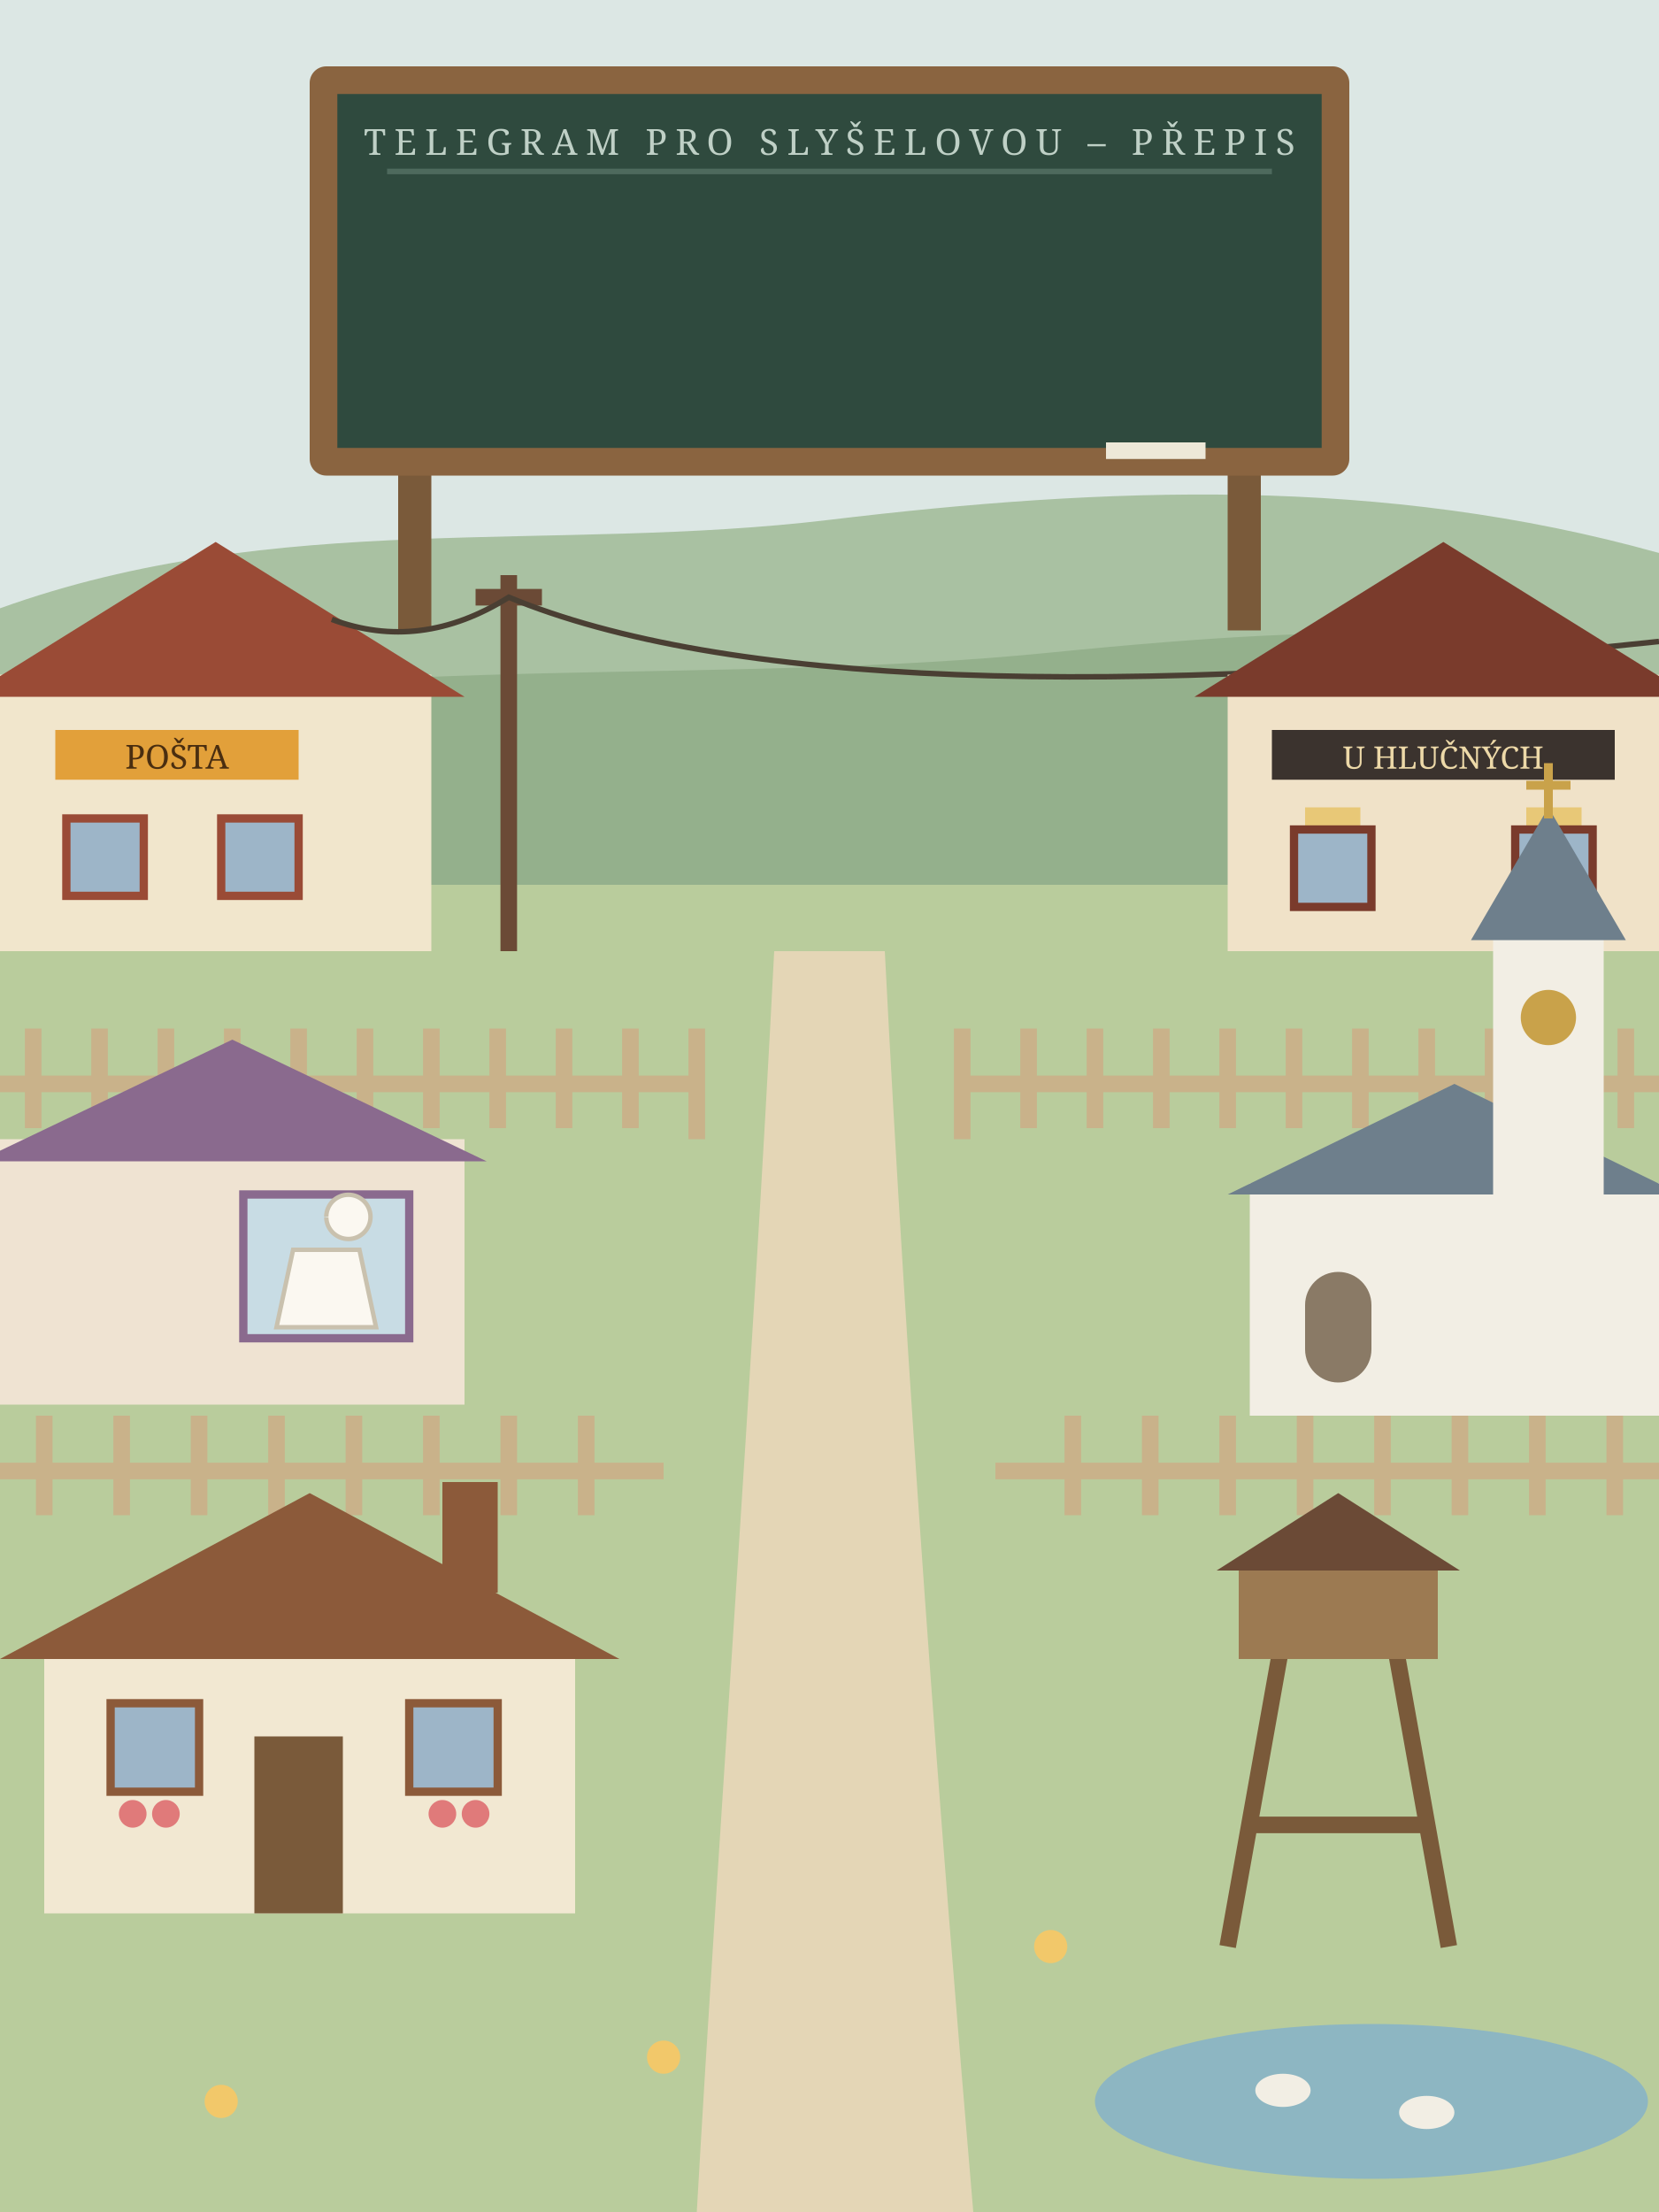
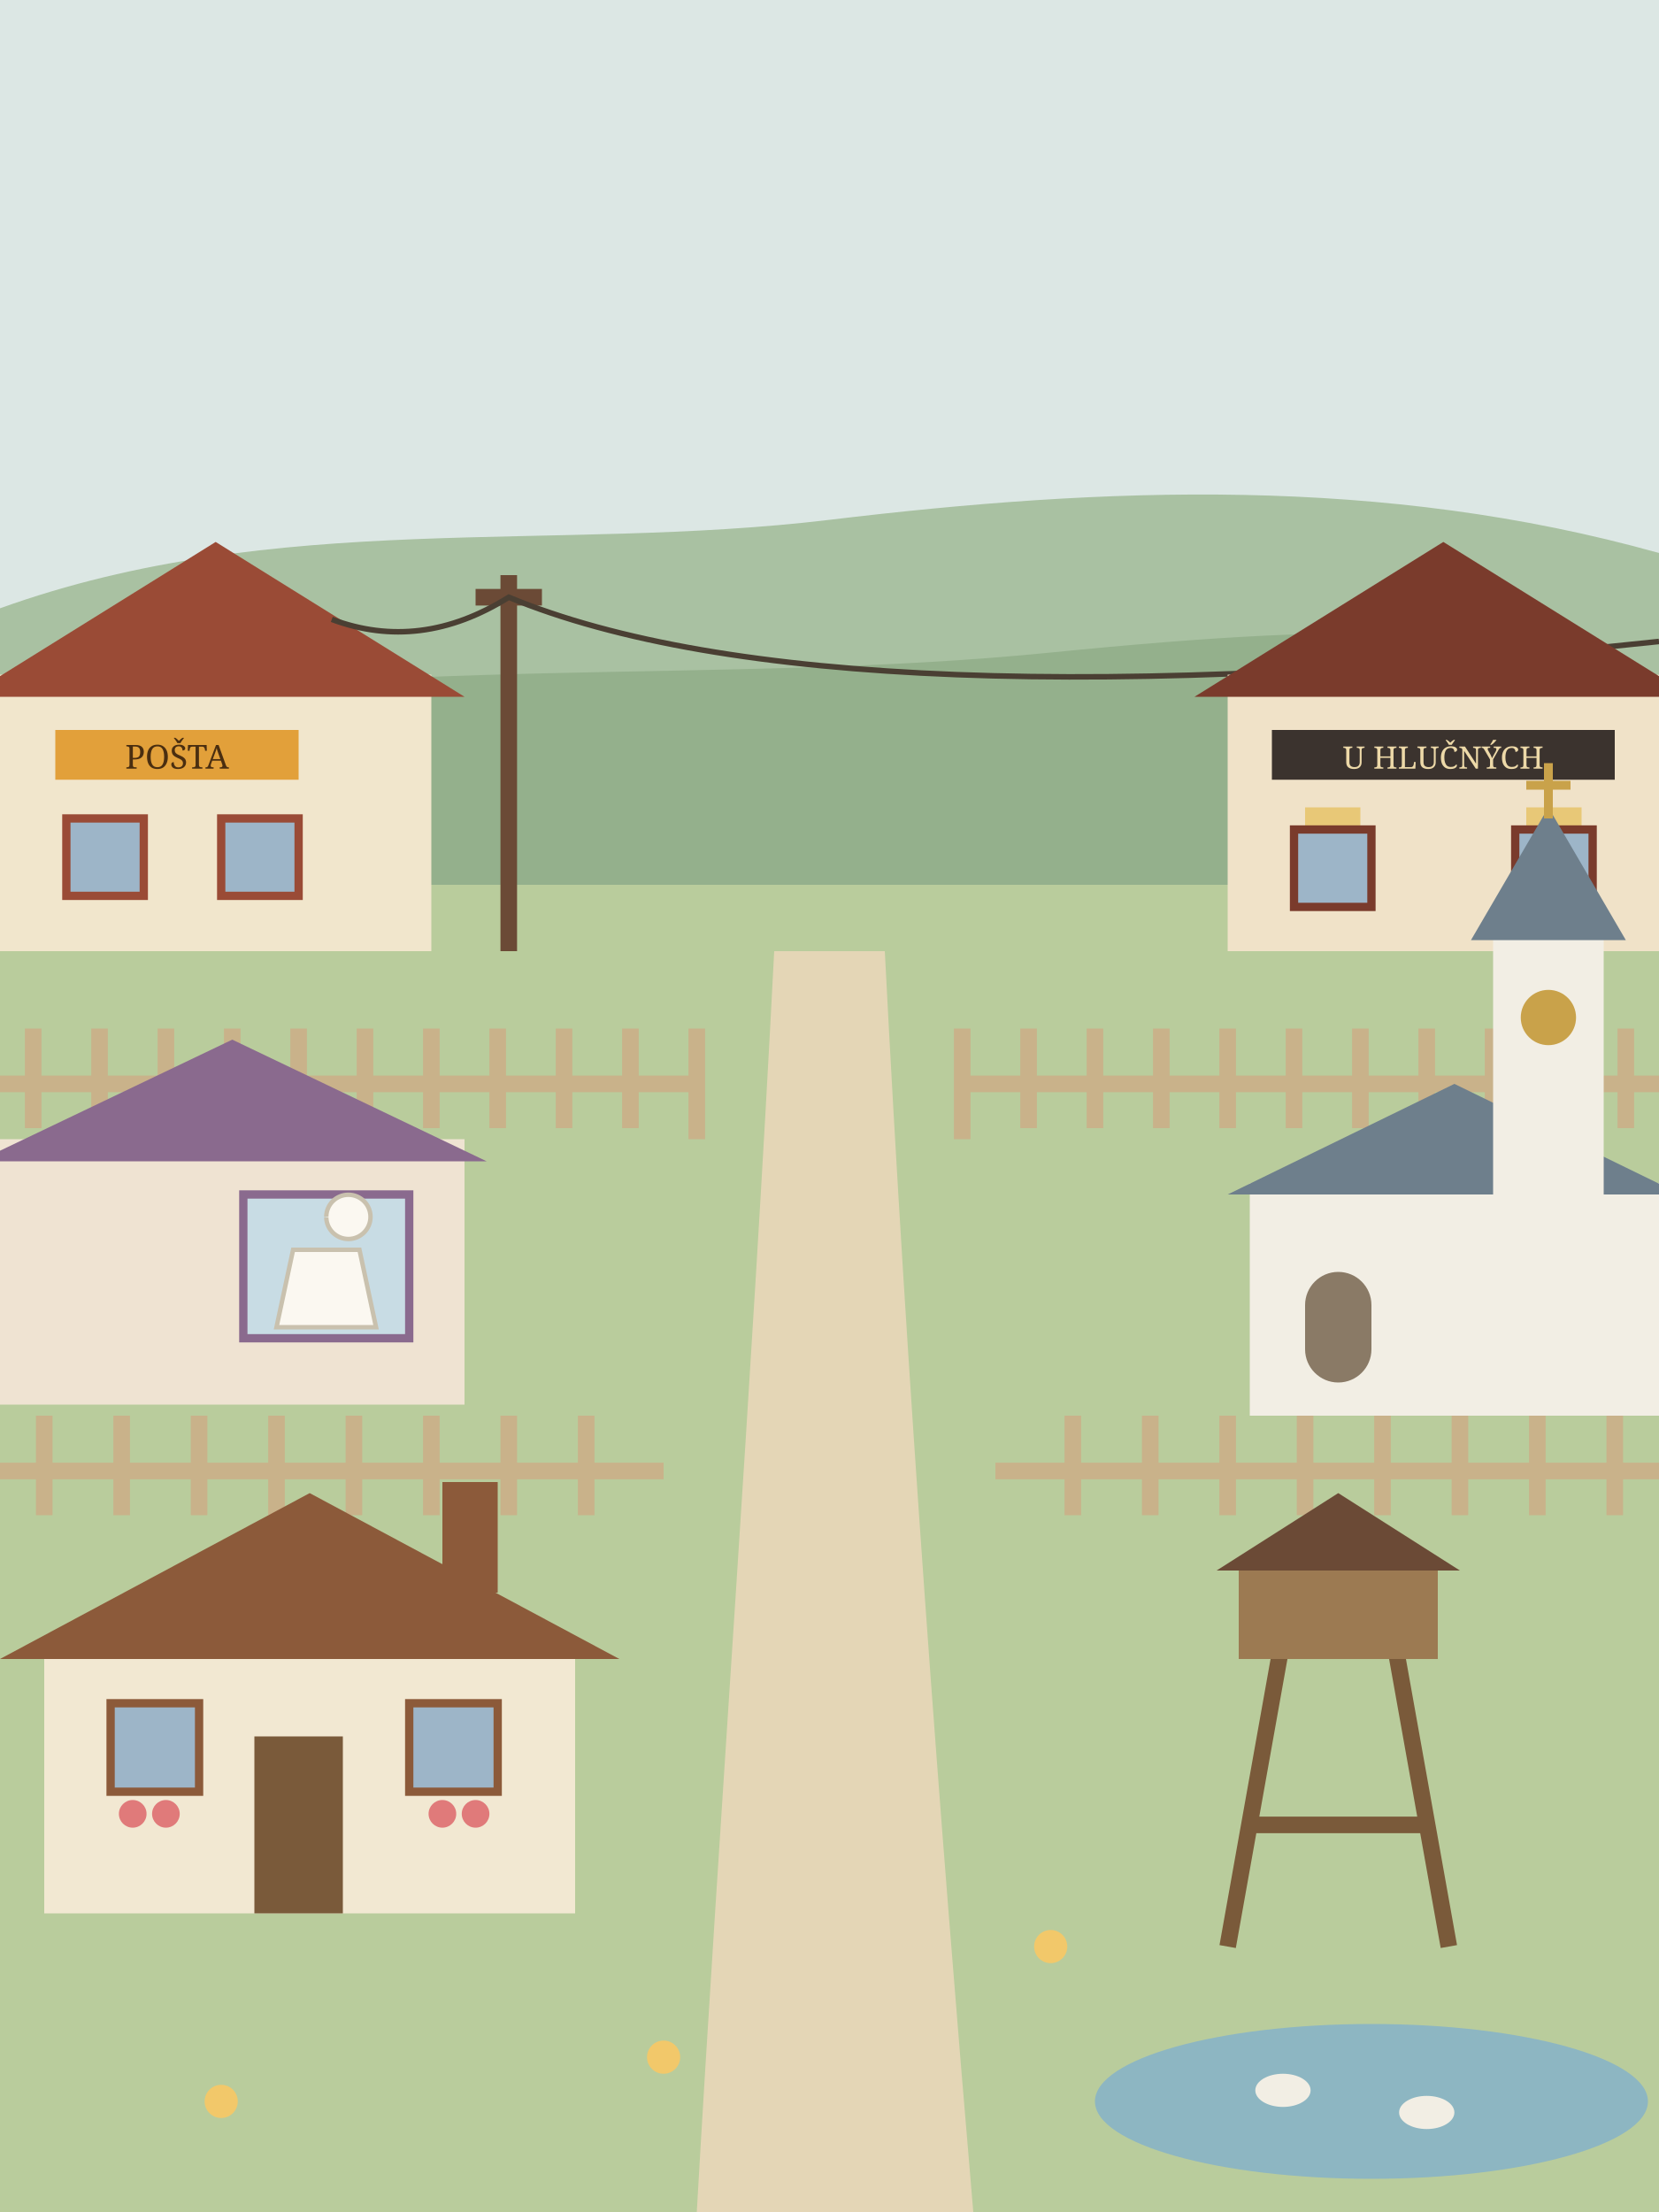
<svg xmlns="http://www.w3.org/2000/svg" viewBox="0 0 300 400" preserveAspectRatio="xMidYMid slice">
  <rect width="300" height="400" fill="#DCE7E4" />
  <path d="M0 110C50 92 100 100 150 94S250 86 300 100V180H0Z" fill="#A9C1A2" />
  <path d="M0 130C70 118 130 124 190 118S270 114 300 122V180H0Z" fill="#94B08C" />
  <path d="M0 160H300V400H0Z" fill="#B9CC9C" />
-   <g fill="#7A5A3A">
-     <rect x="72" y="80" width="6" height="34" />
-     <rect x="222" y="80" width="6" height="34" />
-   </g>
-   <rect x="56" y="12" width="188" height="74" rx="3" fill="#8A6440" />
-   <rect x="61" y="17" width="178" height="64" fill="#2F4A3E" />
-   <text x="150" y="28" font-family="Georgia, serif" font-size="6.5" letter-spacing="1.5" fill="#BFD0C6" text-anchor="middle">TELEGRAM PRO SLYŠELOVOU – PŘEPIS</text>
-   <path d="M70 31H230" stroke="#4E6A5D" stroke-width="1" />
-   <rect x="200" y="80" width="18" height="3" fill="#EDE8D8" />
  <rect x="0" y="122" width="78" height="50" fill="#F1E6CC" />
  <path d="M-6 126L39 98L84 126Z" fill="#9A4B36" />
  <rect x="10" y="132" width="44" height="9" fill="#E2A03A" />
  <text x="32" y="139" font-family="Georgia, serif" font-size="6" fill="#4A2E10" text-anchor="middle">POŠTA</text>
  <g fill="#9DB5C8" stroke="#9A4B36" stroke-width="1.5">
    <rect x="12" y="148" width="14" height="14" />
    <rect x="40" y="148" width="14" height="14" />
  </g>
  <path d="M92 172V104M86 108H98" stroke="#6B4A36" stroke-width="3" />
  <path d="M60 112Q76 118 92 108Q150 132 300 116" fill="none" stroke="#4A3F33" stroke-width="1" />
  <rect x="222" y="122" width="78" height="50" fill="#F0E2C8" />
  <path d="M216 126L261 98L306 126Z" fill="#7A3B2C" />
  <rect x="230" y="132" width="62" height="9" fill="#3B332E" />
  <text x="261" y="139" font-family="Georgia, serif" font-size="5.6" fill="#EDD9A8" text-anchor="middle">U HLUČNÝCH</text>
  <g fill="#E8C877">
    <path d="M236 146h10v4h-10zM276 146h10v4h-10z" />
  </g>
  <g fill="#9DB5C8" stroke="#7A3B2C" stroke-width="1.5">
    <rect x="234" y="150" width="14" height="14" />
    <rect x="274" y="150" width="14" height="14" />
  </g>
  <path d="M126 400C130 330 136 250 140 172H160C164 250 170 330 176 400Z" fill="#E4D6B6" />
  <g stroke="#C9B28A" stroke-width="3">
    <path d="M0 196H126M174 196H300" />
    <path d="M6 186v18M18 186v18M30 186v18M42 186v18M54 186v18M66 186v18M78 186v18M90 186v18M102 186v18M114 186v18" />
    <path d="M186 186v18M198 186v18M210 186v18M222 186v18M234 186v18M246 186v18M258 186v18M270 186v18M282 186v18M294 186v18" />
    <path d="M126 186v20M174 186v20" />
    <path d="M0 266H120M180 266H300" />
    <path d="M8 256v18M22 256v18M36 256v18M50 256v18M64 256v18M78 256v18M92 256v18M106 256v18" />
    <path d="M194 256v18M208 256v18M222 256v18M236 256v18M250 256v18M264 256v18M278 256v18M292 256v18" />
  </g>
  <rect x="0" y="206" width="84" height="48" fill="#EFE3D2" />
  <path d="M-4 210L42 188L88 210Z" fill="#8A6A8E" />
  <rect x="44" y="216" width="30" height="26" fill="#C8DCE4" stroke="#8A6A8E" stroke-width="1.5" />
  <path d="M59 220a4 4 0 1 1 0 .1M53 226h12l3 14h-18z" fill="#FBF8F1" stroke="#C9C1AE" stroke-width=".8" />
  <rect x="226" y="214" width="74" height="42" fill="#F2EEE4" />
  <path d="M222 216L263 196L304 216Z" fill="#6E7F8C" />
  <rect x="270" y="168" width="20" height="48" fill="#F2EEE4" />
  <path d="M266 170L280 146L294 170Z" fill="#6E7F8C" />
  <path d="M280 138v10M276 142h8" stroke="#C9A24A" stroke-width="1.6" />
  <circle cx="280" cy="184" r="5" fill="#C9A24A" />
  <rect x="236" y="230" width="12" height="20" rx="6" fill="#8A7A66" />
  <g stroke="#7A5A3A" stroke-width="3">
    <path d="M222 352L232 296M262 352L252 296M226 330H258" />
  </g>
  <rect x="224" y="282" width="36" height="18" fill="#9C7A52" />
  <path d="M220 284L242 270L264 284Z" fill="#6B4A36" />
  <ellipse cx="248" cy="380" rx="50" ry="14" fill="#8DB6C2" />
  <g fill="#F2EEE4">
    <ellipse cx="232" cy="378" rx="5" ry="3" />
    <ellipse cx="258" cy="382" rx="5" ry="3" />
  </g>
  <rect x="8" y="296" width="96" height="50" fill="#F2E8D2" />
  <path d="M0 300L56 270L112 300Z" fill="#8C5A3A" />
  <rect x="80" y="268" width="10" height="20" fill="#8C5A3A" />
  <g fill="#9DB5C8" stroke="#8C5A3A" stroke-width="1.5">
    <rect x="20" y="308" width="16" height="16" />
    <rect x="74" y="308" width="16" height="16" />
  </g>
  <rect x="46" y="314" width="16" height="32" fill="#7A5A3A" />
  <g fill="#E07A7A">
    <circle cx="24" cy="328" r="2.5" />
    <circle cx="30" cy="328" r="2.5" />
    <circle cx="80" cy="328" r="2.5" />
    <circle cx="86" cy="328" r="2.5" />
  </g>
  <g fill="#F2C86A">
    <circle cx="120" cy="372" r="3" />
    <circle cx="190" cy="352" r="3" />
    <circle cx="40" cy="380" r="3" />
  </g>
</svg>
